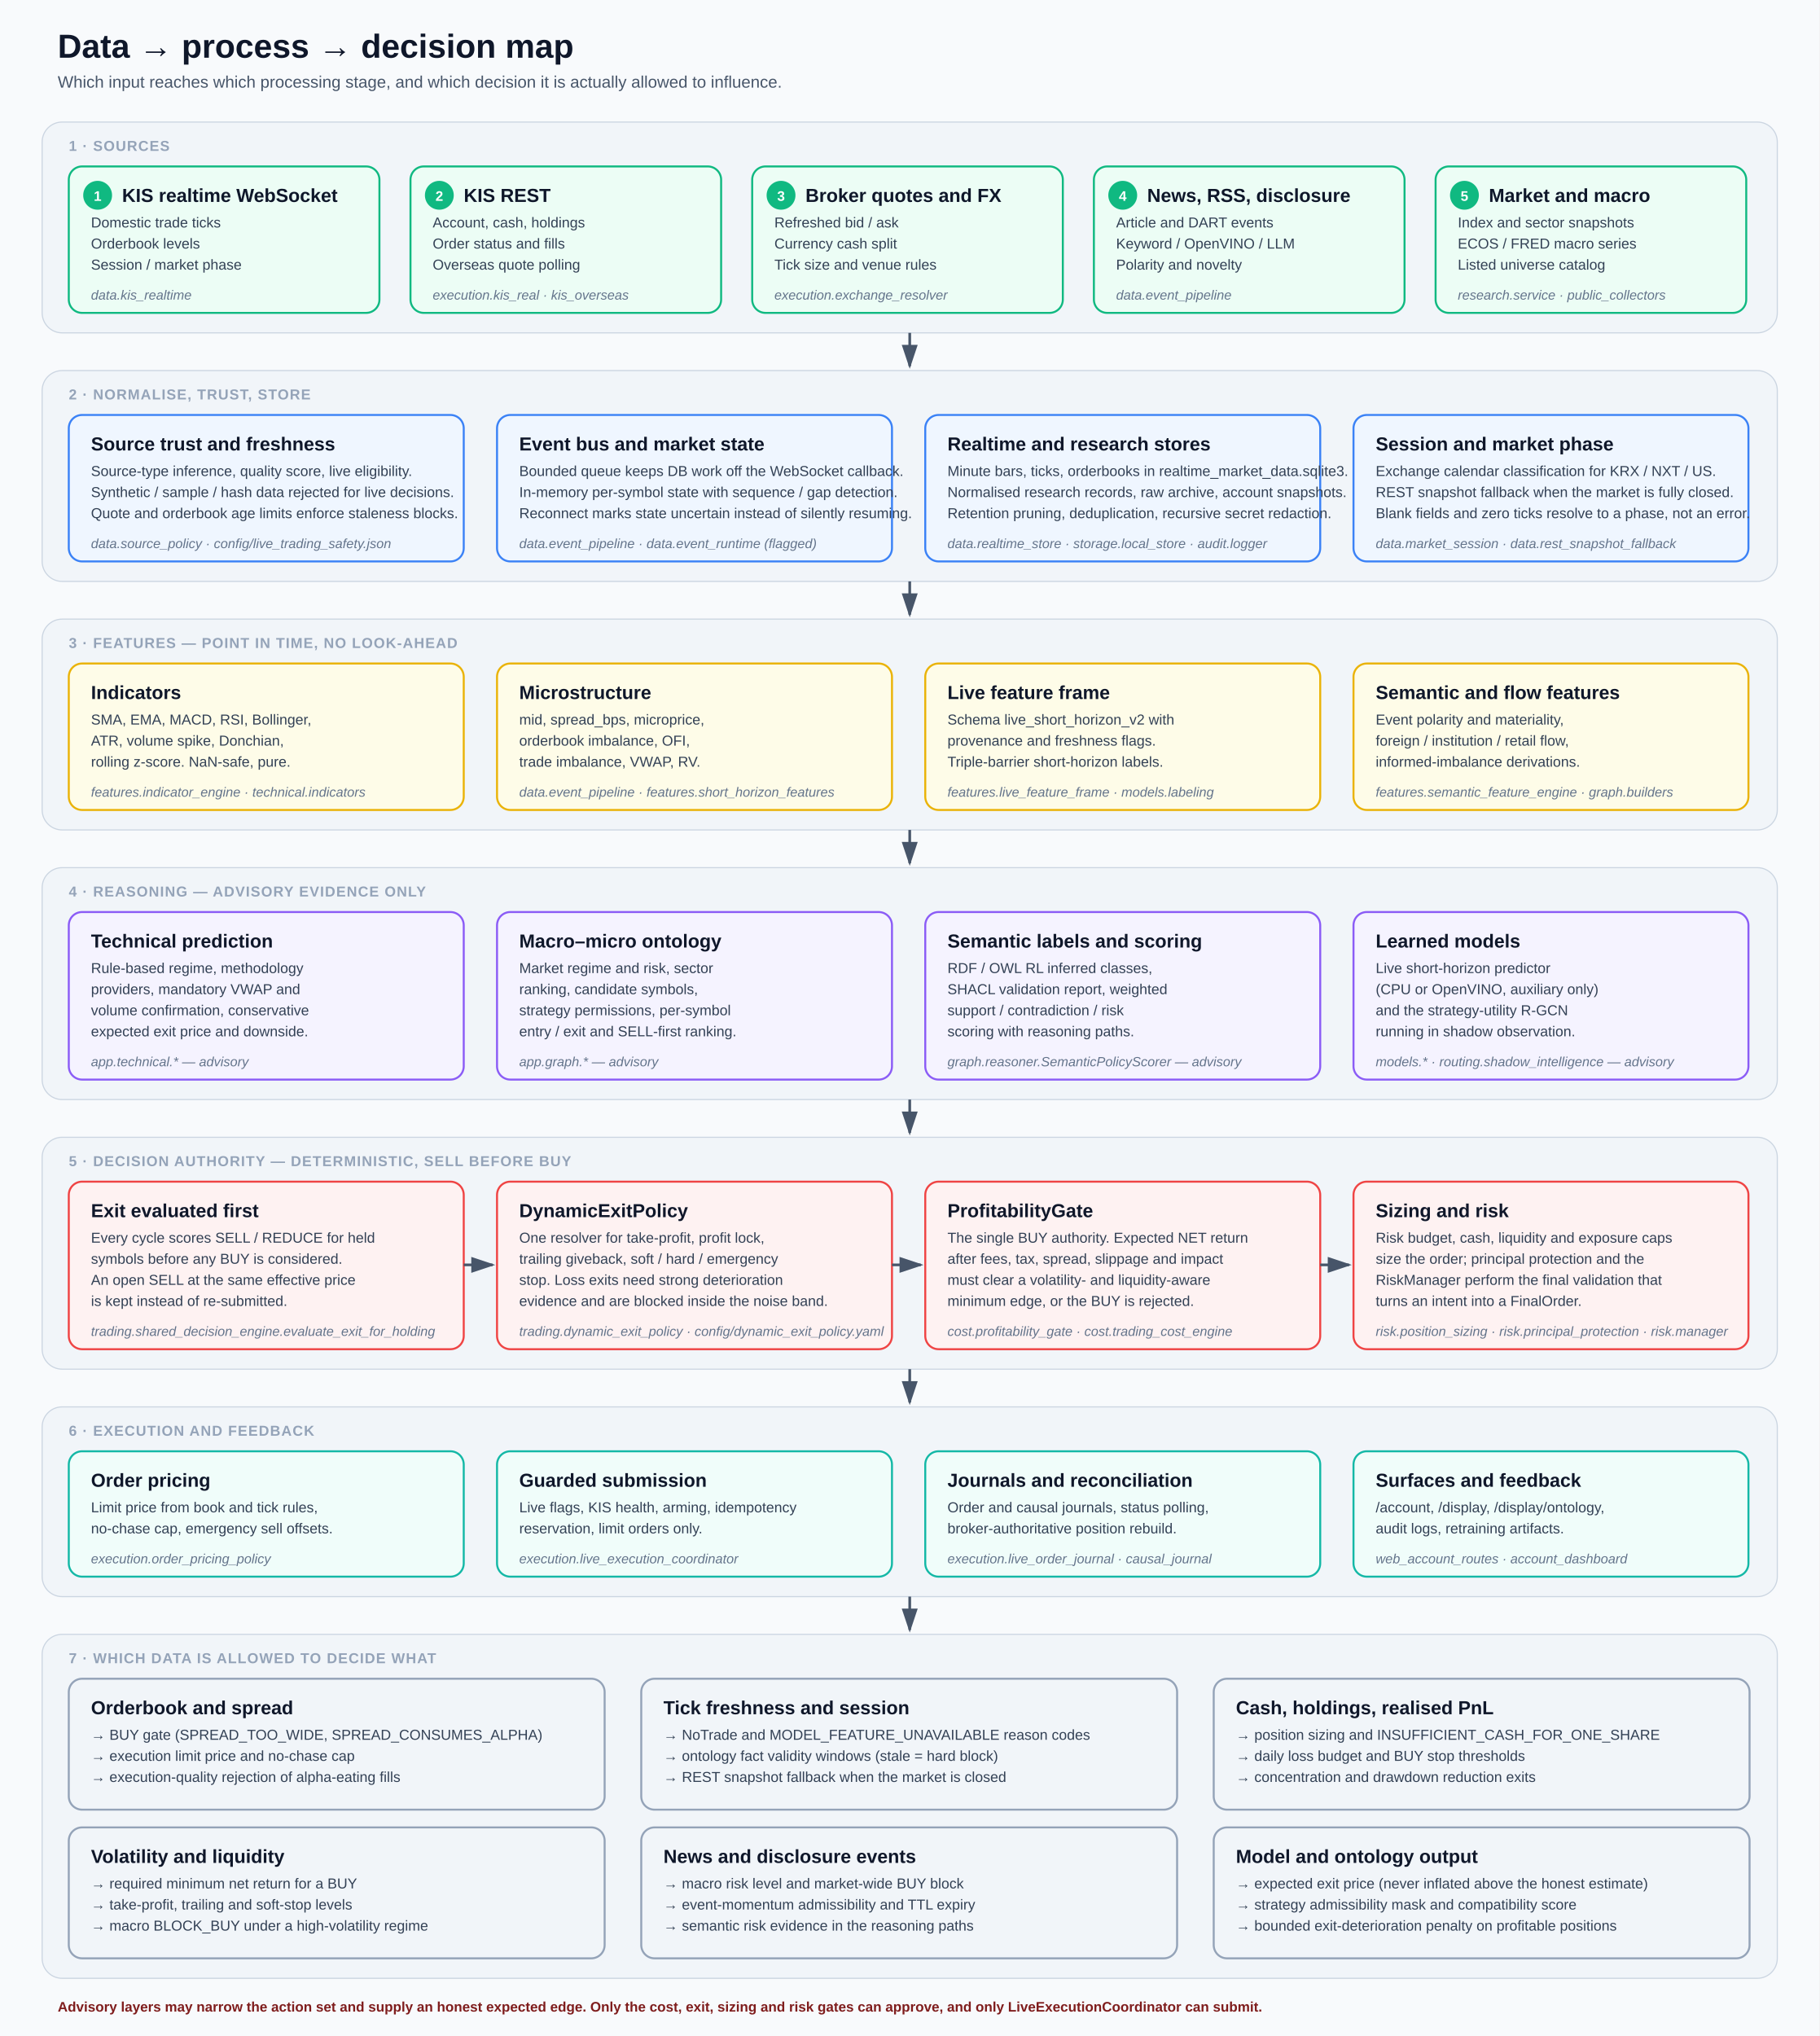
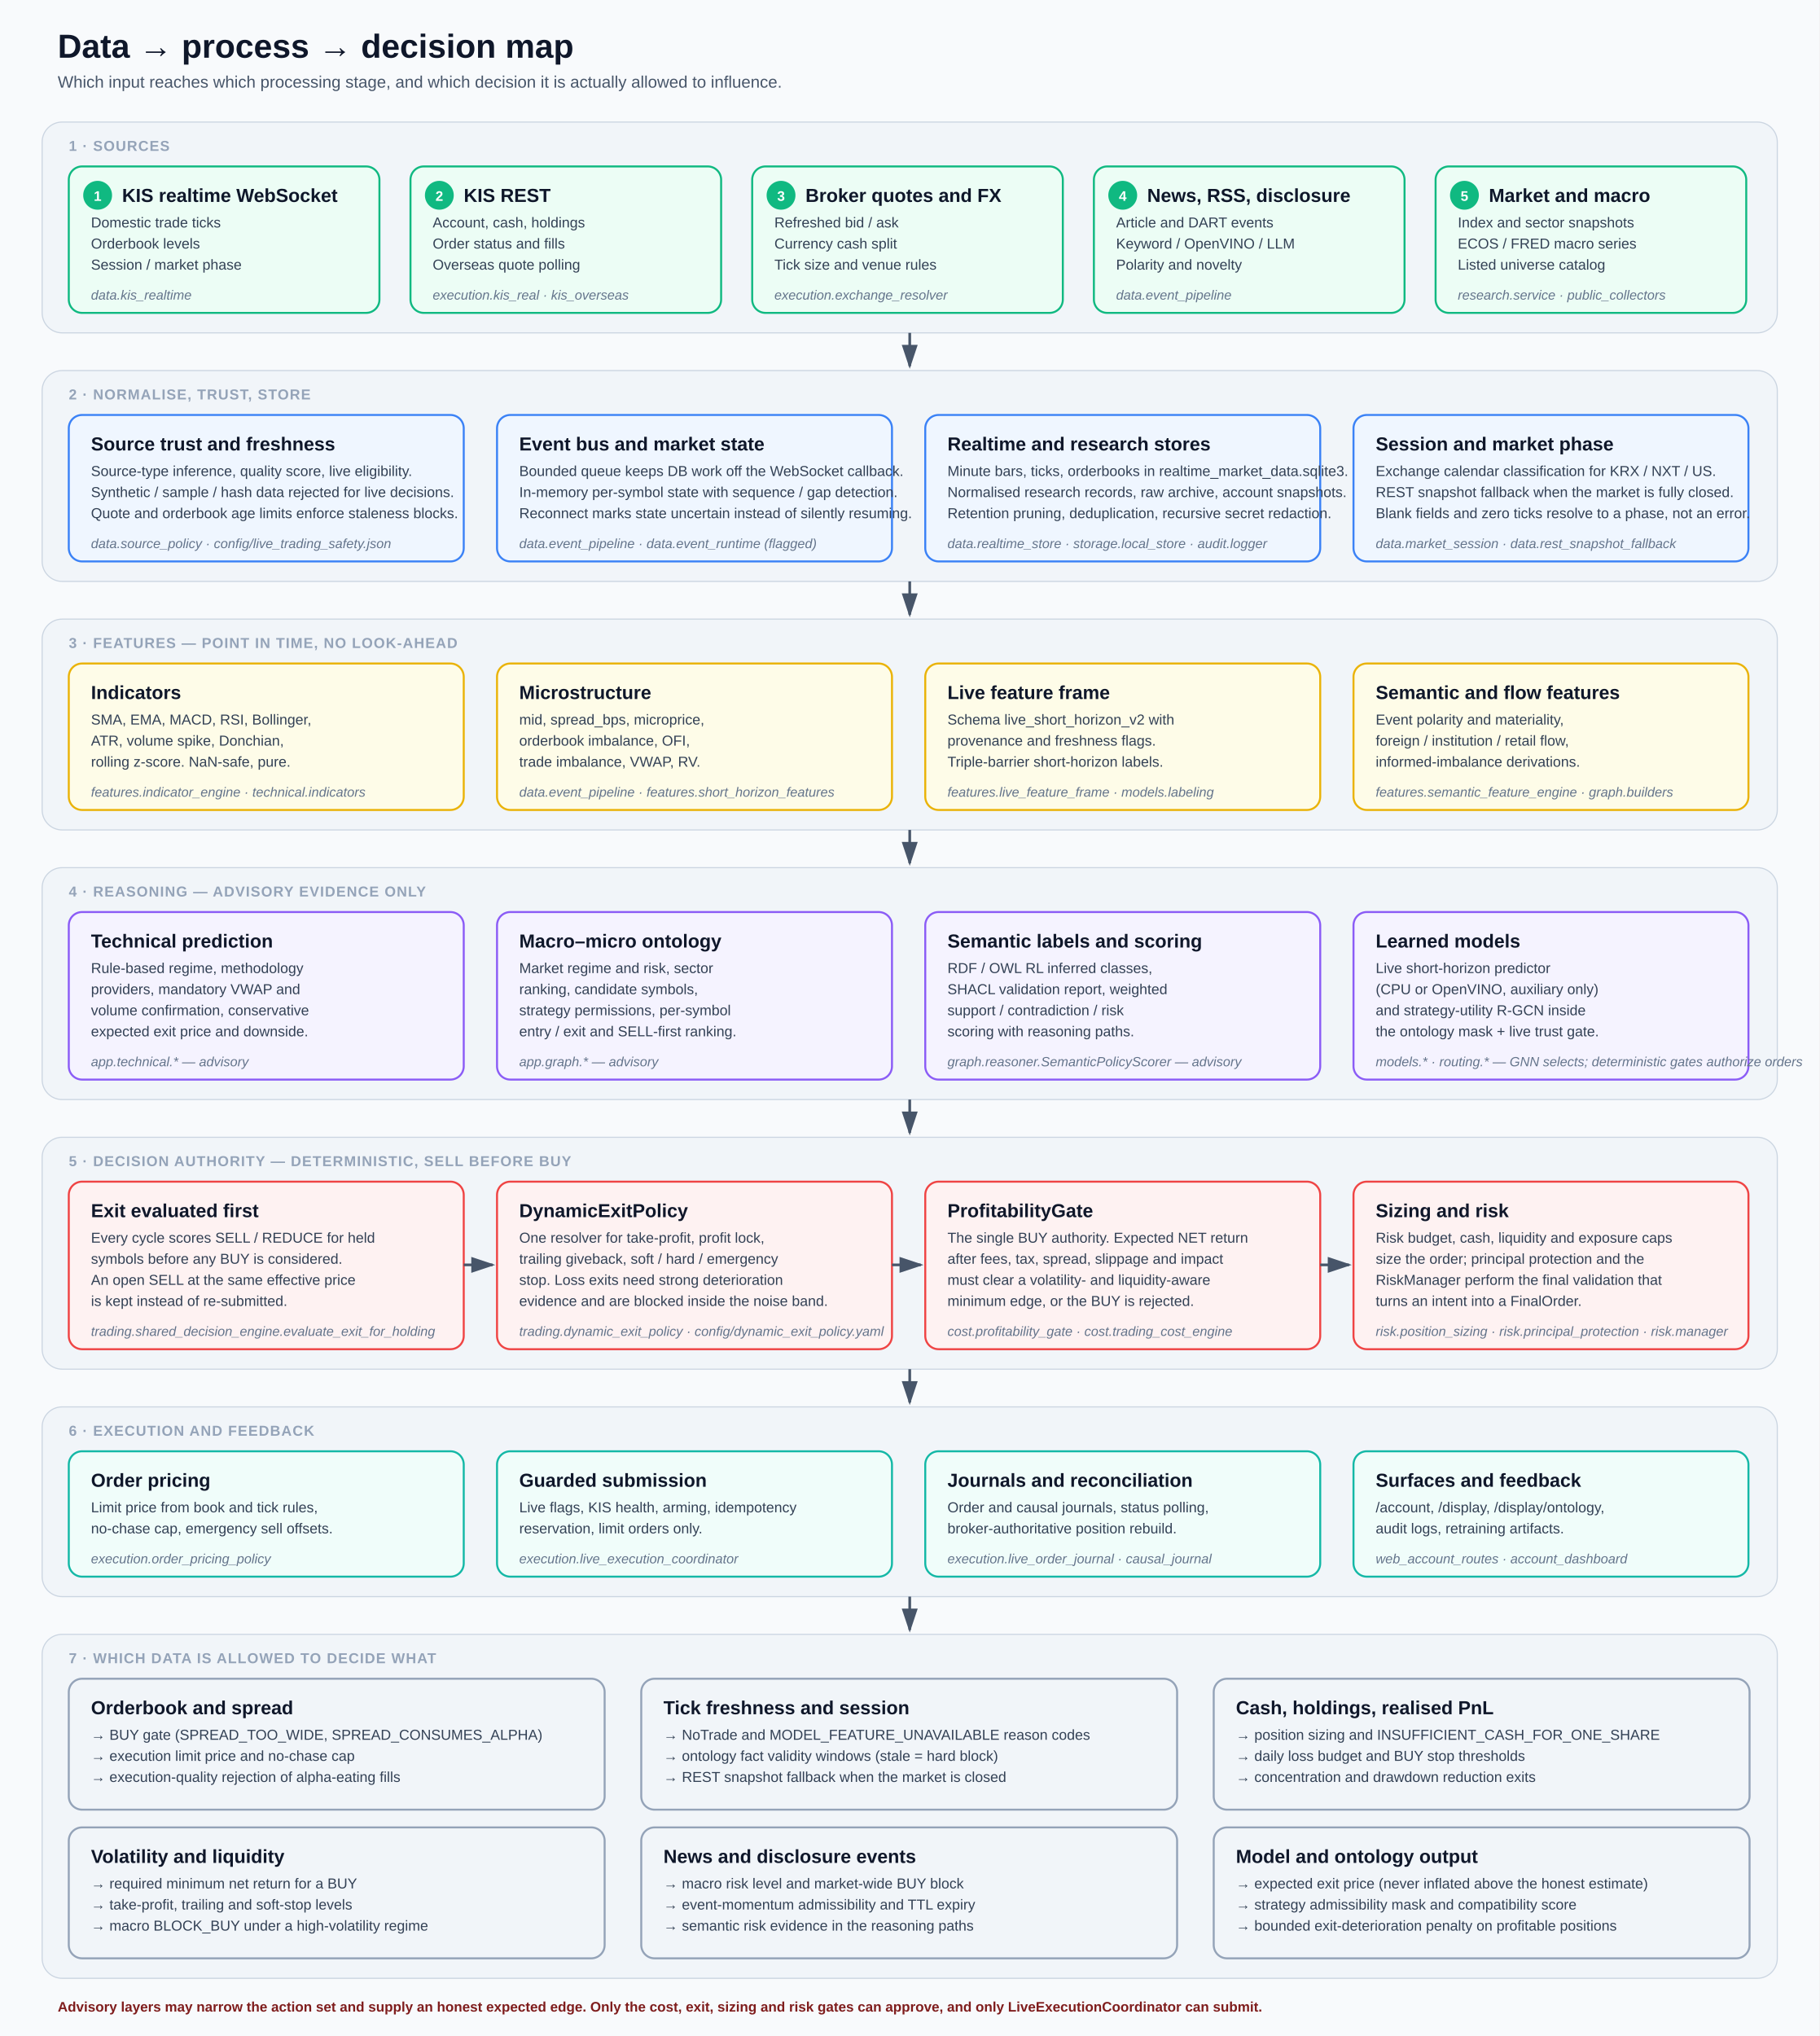
<svg xmlns="http://www.w3.org/2000/svg" viewBox="0 0 1640 1835" font-family="Segoe UI, Noto Sans KR, Arial, sans-serif">
  <defs>
    <marker id="arrow" markerWidth="10" markerHeight="10" refX="8" refY="3" orient="auto" markerUnits="strokeWidth">
      <path d="M0,0 L9,3 L0,6 Z" fill="#475569" />
    </marker>
    <marker id="arrowlite" markerWidth="10" markerHeight="10" refX="8" refY="3" orient="auto" markerUnits="strokeWidth">
      <path d="M0,0 L9,3 L0,6 Z" fill="#94a3b8" />
    </marker>
    <style>
    .bg{fill:#f8fafc}
    .title{fill:#0f172a;font-size:30px;font-weight:800}
    .subtitle{fill:#475569;font-size:15px}
    .band{fill:#f1f5f9;stroke:#cbd5e1}
    .lane{fill:#94a3b8;font-size:13px;font-weight:800;letter-spacing:.06em}
    .h{fill:#0f172a;font-size:17px;font-weight:800}
    .t{fill:#334155;font-size:13px}
    .m{fill:#64748b;font-size:12px;font-style:italic}
    .note{fill:#7f1d1d;font-size:12.5px;font-weight:700}
    .flow{stroke:#475569;stroke-width:2.4;fill:none;marker-end:url(#arrow)}
    .dash{stroke:#94a3b8;stroke-width:2;fill:none;stroke-dasharray:7 6;marker-end:url(#arrowlite)}
    .badge{fill:#fff;font-size:12.5px;font-weight:800;text-anchor:middle}
    .foot{fill:#475569;font-size:13px}
    </style>
  </defs>
  <rect class="bg" x="0" y="0" width="1640" height="1835" />
  <text class="title" x="52" y="52">Data → process → decision map</text>
  <text class="subtitle" x="52" y="79">Which input reaches which processing stage, and which decision it is actually allowed to influence.</text>
  <rect class="band" x="38" y="110" width="1564" height="190" rx="18" />
  <text class="lane" x="62" y="136">1 · SOURCES</text>
  <rect x="62" y="150" width="280" height="132" rx="12" fill="#ecfdf5" stroke="#10b981" stroke-width="1.8" />
  <circle cx="88" cy="176" r="13" fill="#10b981" />
  <text class="badge" x="88" y="181">1</text>
  <text class="h" x="110" y="182">KIS realtime WebSocket</text>
  <text class="t" x="82" y="205">Domestic trade ticks</text>
  <text class="t" x="82" y="224">Orderbook levels</text>
  <text class="t" x="82" y="243">Session / market phase</text>
  <text class="m" x="82" y="270">data.kis_realtime</text>
  <rect x="370" y="150" width="280" height="132" rx="12" fill="#ecfdf5" stroke="#10b981" stroke-width="1.8" />
  <circle cx="396" cy="176" r="13" fill="#10b981" />
  <text class="badge" x="396" y="181">2</text>
  <text class="h" x="418" y="182">KIS REST</text>
  <text class="t" x="390" y="205">Account, cash, holdings</text>
  <text class="t" x="390" y="224">Order status and fills</text>
  <text class="t" x="390" y="243">Overseas quote polling</text>
  <text class="m" x="390" y="270">execution.kis_real · kis_overseas</text>
  <rect x="678" y="150" width="280" height="132" rx="12" fill="#ecfdf5" stroke="#10b981" stroke-width="1.8" />
  <circle cx="704" cy="176" r="13" fill="#10b981" />
  <text class="badge" x="704" y="181">3</text>
  <text class="h" x="726" y="182">Broker quotes and FX</text>
  <text class="t" x="698" y="205">Refreshed bid / ask</text>
  <text class="t" x="698" y="224">Currency cash split</text>
  <text class="t" x="698" y="243">Tick size and venue rules</text>
  <text class="m" x="698" y="270">execution.exchange_resolver</text>
  <rect x="986" y="150" width="280" height="132" rx="12" fill="#ecfdf5" stroke="#10b981" stroke-width="1.8" />
  <circle cx="1012" cy="176" r="13" fill="#10b981" />
  <text class="badge" x="1012" y="181">4</text>
  <text class="h" x="1034" y="182">News, RSS, disclosure</text>
  <text class="t" x="1006" y="205">Article and DART events</text>
  <text class="t" x="1006" y="224">Keyword / OpenVINO / LLM</text>
  <text class="t" x="1006" y="243">Polarity and novelty</text>
  <text class="m" x="1006" y="270">data.event_pipeline</text>
  <rect x="1294" y="150" width="280" height="132" rx="12" fill="#ecfdf5" stroke="#10b981" stroke-width="1.8" />
  <circle cx="1320" cy="176" r="13" fill="#10b981" />
  <text class="badge" x="1320" y="181">5</text>
  <text class="h" x="1342" y="182">Market and macro</text>
  <text class="t" x="1314" y="205">Index and sector snapshots</text>
  <text class="t" x="1314" y="224">ECOS / FRED macro series</text>
  <text class="t" x="1314" y="243">Listed universe catalog</text>
  <text class="m" x="1314" y="270">research.service · public_collectors</text>
  <rect class="band" x="38" y="334" width="1564" height="190" rx="18" />
  <text class="lane" x="62" y="360">2 · NORMALISE, TRUST, STORE</text>
  <rect x="62" y="374" width="356" height="132" rx="12" fill="#eff6ff" stroke="#3b82f6" stroke-width="1.8" />
  <text class="h" x="82" y="406">Source trust and freshness</text>
  <text class="t" x="82" y="429">Source-type inference, quality score, live eligibility.</text>
  <text class="t" x="82" y="448">Synthetic / sample / hash data rejected for live decisions.</text>
  <text class="t" x="82" y="467">Quote and orderbook age limits enforce staleness blocks.</text>
  <text class="m" x="82" y="494">data.source_policy · config/live_trading_safety.json</text>
  <rect x="448" y="374" width="356" height="132" rx="12" fill="#eff6ff" stroke="#3b82f6" stroke-width="1.8" />
  <text class="h" x="468" y="406">Event bus and market state</text>
  <text class="t" x="468" y="429">Bounded queue keeps DB work off the WebSocket callback.</text>
  <text class="t" x="468" y="448">In-memory per-symbol state with sequence / gap detection.</text>
  <text class="t" x="468" y="467">Reconnect marks state uncertain instead of silently resuming.</text>
  <text class="m" x="468" y="494">data.event_pipeline · data.event_runtime (flagged)</text>
  <rect x="834" y="374" width="356" height="132" rx="12" fill="#eff6ff" stroke="#3b82f6" stroke-width="1.8" />
  <text class="h" x="854" y="406">Realtime and research stores</text>
  <text class="t" x="854" y="429">Minute bars, ticks, orderbooks in realtime_market_data.sqlite3.</text>
  <text class="t" x="854" y="448">Normalised research records, raw archive, account snapshots.</text>
  <text class="t" x="854" y="467">Retention pruning, deduplication, recursive secret redaction.</text>
  <text class="m" x="854" y="494">data.realtime_store · storage.local_store · audit.logger</text>
  <rect x="1220" y="374" width="356" height="132" rx="12" fill="#eff6ff" stroke="#3b82f6" stroke-width="1.8" />
  <text class="h" x="1240" y="406">Session and market phase</text>
  <text class="t" x="1240" y="429">Exchange calendar classification for KRX / NXT / US.</text>
  <text class="t" x="1240" y="448">REST snapshot fallback when the market is fully closed.</text>
  <text class="t" x="1240" y="467">Blank fields and zero ticks resolve to a phase, not an error.</text>
  <text class="m" x="1240" y="494">data.market_session · data.rest_snapshot_fallback</text>
  <path class="flow" d="M820,300 L820,330" />
  <rect class="band" x="38" y="558" width="1564" height="190" rx="18" />
  <text class="lane" x="62" y="584">3 · FEATURES — POINT IN TIME, NO LOOK-AHEAD</text>
  <rect x="62" y="598" width="356" height="132" rx="12" fill="#fefce8" stroke="#eab308" stroke-width="1.8" />
  <text class="h" x="82" y="630">Indicators</text>
  <text class="t" x="82" y="653">SMA, EMA, MACD, RSI, Bollinger,</text>
  <text class="t" x="82" y="672">ATR, volume spike, Donchian,</text>
  <text class="t" x="82" y="691">rolling z-score. NaN-safe, pure.</text>
  <text class="m" x="82" y="718">features.indicator_engine · technical.indicators</text>
  <rect x="448" y="598" width="356" height="132" rx="12" fill="#fefce8" stroke="#eab308" stroke-width="1.8" />
  <text class="h" x="468" y="630">Microstructure</text>
  <text class="t" x="468" y="653">mid, spread_bps, microprice,</text>
  <text class="t" x="468" y="672">orderbook imbalance, OFI,</text>
  <text class="t" x="468" y="691">trade imbalance, VWAP, RV.</text>
  <text class="m" x="468" y="718">data.event_pipeline · features.short_horizon_features</text>
  <rect x="834" y="598" width="356" height="132" rx="12" fill="#fefce8" stroke="#eab308" stroke-width="1.8" />
  <text class="h" x="854" y="630">Live feature frame</text>
  <text class="t" x="854" y="653">Schema live_short_horizon_v2 with</text>
  <text class="t" x="854" y="672">provenance and freshness flags.</text>
  <text class="t" x="854" y="691">Triple-barrier short-horizon labels.</text>
  <text class="m" x="854" y="718">features.live_feature_frame · models.labeling</text>
  <rect x="1220" y="598" width="356" height="132" rx="12" fill="#fefce8" stroke="#eab308" stroke-width="1.8" />
  <text class="h" x="1240" y="630">Semantic and flow features</text>
  <text class="t" x="1240" y="653">Event polarity and materiality,</text>
  <text class="t" x="1240" y="672">foreign / institution / retail flow,</text>
  <text class="t" x="1240" y="691">informed-imbalance derivations.</text>
  <text class="m" x="1240" y="718">features.semantic_feature_engine · graph.builders</text>
  <path class="flow" d="M820,524 L820,554" />
  <rect class="band" x="38" y="782" width="1564" height="209" rx="18" />
  <text class="lane" x="62" y="808">4 · REASONING — ADVISORY EVIDENCE ONLY</text>
  <rect x="62" y="822" width="356" height="151" rx="12" fill="#f5f3ff" stroke="#8b5cf6" stroke-width="1.8" />
  <text class="h" x="82" y="854">Technical prediction</text>
  <text class="t" x="82" y="877">Rule-based regime, methodology</text>
  <text class="t" x="82" y="896">providers, mandatory VWAP and</text>
  <text class="t" x="82" y="915">volume confirmation, conservative</text>
  <text class="t" x="82" y="934">expected exit price and downside.</text>
  <text class="m" x="82" y="961">app.technical.* — advisory</text>
  <rect x="448" y="822" width="356" height="151" rx="12" fill="#f5f3ff" stroke="#8b5cf6" stroke-width="1.8" />
  <text class="h" x="468" y="854">Macro–micro ontology</text>
  <text class="t" x="468" y="877">Market regime and risk, sector</text>
  <text class="t" x="468" y="896">ranking, candidate symbols,</text>
  <text class="t" x="468" y="915">strategy permissions, per-symbol</text>
  <text class="t" x="468" y="934">entry / exit and SELL-first ranking.</text>
  <text class="m" x="468" y="961">app.graph.* — advisory</text>
  <rect x="834" y="822" width="356" height="151" rx="12" fill="#f5f3ff" stroke="#8b5cf6" stroke-width="1.8" />
  <text class="h" x="854" y="854">Semantic labels and scoring</text>
  <text class="t" x="854" y="877">RDF / OWL RL inferred classes,</text>
  <text class="t" x="854" y="896">SHACL validation report, weighted</text>
  <text class="t" x="854" y="915">support / contradiction / risk</text>
  <text class="t" x="854" y="934">scoring with reasoning paths.</text>
  <text class="m" x="854" y="961">graph.reasoner.SemanticPolicyScorer — advisory</text>
  <rect x="1220" y="822" width="356" height="151" rx="12" fill="#f5f3ff" stroke="#8b5cf6" stroke-width="1.8" />
  <text class="h" x="1240" y="854">Learned models</text>
  <text class="t" x="1240" y="877">Live short-horizon predictor</text>
  <text class="t" x="1240" y="896">(CPU or OpenVINO, auxiliary only)</text>
-   <text class="t" x="1240" y="915">and the strategy-utility R-GCN</text>
-   <text class="t" x="1240" y="934">running in shadow observation.</text>
-   <text class="m" x="1240" y="961">models.* · routing.shadow_intelligence — advisory</text>
+   <text class="t" x="1240" y="915">and strategy-utility R-GCN inside</text>
+   <text class="t" x="1240" y="934">the ontology mask + live trust gate.</text>
+   <text class="m" x="1240" y="961">models.* · routing.* — GNN selects; deterministic gates authorize orders</text>
  <path class="flow" d="M820,748 L820,778" />
  <rect class="band" x="38" y="1025" width="1564" height="209" rx="18" />
  <text class="lane" x="62" y="1051">5 · DECISION AUTHORITY — DETERMINISTIC, SELL BEFORE BUY</text>
  <rect x="62" y="1065" width="356" height="151" rx="12" fill="#fef2f2" stroke="#ef4444" stroke-width="1.8" />
  <text class="h" x="82" y="1097">Exit evaluated first</text>
  <text class="t" x="82" y="1120">Every cycle scores SELL / REDUCE for held</text>
  <text class="t" x="82" y="1139">symbols before any BUY is considered.</text>
  <text class="t" x="82" y="1158">An open SELL at the same effective price</text>
  <text class="t" x="82" y="1177">is kept instead of re-submitted.</text>
  <text class="m" x="82" y="1204">trading.shared_decision_engine.evaluate_exit_for_holding</text>
  <rect x="448" y="1065" width="356" height="151" rx="12" fill="#fef2f2" stroke="#ef4444" stroke-width="1.8" />
  <text class="h" x="468" y="1097">DynamicExitPolicy</text>
  <text class="t" x="468" y="1120">One resolver for take-profit, profit lock,</text>
  <text class="t" x="468" y="1139">trailing giveback, soft / hard / emergency</text>
  <text class="t" x="468" y="1158">stop. Loss exits need strong deterioration</text>
  <text class="t" x="468" y="1177">evidence and are blocked inside the noise band.</text>
  <text class="m" x="468" y="1204">trading.dynamic_exit_policy · config/dynamic_exit_policy.yaml</text>
  <path class="flow" d="M418,1140 L444,1140" />
  <rect x="834" y="1065" width="356" height="151" rx="12" fill="#fef2f2" stroke="#ef4444" stroke-width="1.8" />
  <text class="h" x="854" y="1097">ProfitabilityGate</text>
  <text class="t" x="854" y="1120">The single BUY authority. Expected NET return</text>
  <text class="t" x="854" y="1139">after fees, tax, spread, slippage and impact</text>
  <text class="t" x="854" y="1158">must clear a volatility- and liquidity-aware</text>
  <text class="t" x="854" y="1177">minimum edge, or the BUY is rejected.</text>
  <text class="m" x="854" y="1204">cost.profitability_gate · cost.trading_cost_engine</text>
  <path class="flow" d="M804,1140 L830,1140" />
  <rect x="1220" y="1065" width="356" height="151" rx="12" fill="#fef2f2" stroke="#ef4444" stroke-width="1.8" />
  <text class="h" x="1240" y="1097">Sizing and risk</text>
  <text class="t" x="1240" y="1120">Risk budget, cash, liquidity and exposure caps</text>
  <text class="t" x="1240" y="1139">size the order; principal protection and the</text>
  <text class="t" x="1240" y="1158">RiskManager perform the final validation that</text>
  <text class="t" x="1240" y="1177">turns an intent into a FinalOrder.</text>
  <text class="m" x="1240" y="1204">risk.position_sizing · risk.principal_protection · risk.manager</text>
  <path class="flow" d="M1190,1140 L1216,1140" />
  <path class="flow" d="M820,991 L820,1021" />
  <rect class="band" x="38" y="1268" width="1564" height="171" rx="18" />
  <text class="lane" x="62" y="1294">6 · EXECUTION AND FEEDBACK</text>
  <rect x="62" y="1308" width="356" height="113" rx="12" fill="#f0fdfa" stroke="#14b8a6" stroke-width="1.8" />
  <text class="h" x="82" y="1340">Order pricing</text>
  <text class="t" x="82" y="1363">Limit price from book and tick rules,</text>
  <text class="t" x="82" y="1382">no-chase cap, emergency sell offsets.</text>
  <text class="m" x="82" y="1409">execution.order_pricing_policy</text>
  <rect x="448" y="1308" width="356" height="113" rx="12" fill="#f0fdfa" stroke="#14b8a6" stroke-width="1.8" />
  <text class="h" x="468" y="1340">Guarded submission</text>
  <text class="t" x="468" y="1363">Live flags, KIS health, arming, idempotency</text>
  <text class="t" x="468" y="1382">reservation, limit orders only.</text>
  <text class="m" x="468" y="1409">execution.live_execution_coordinator</text>
  <rect x="834" y="1308" width="356" height="113" rx="12" fill="#f0fdfa" stroke="#14b8a6" stroke-width="1.8" />
  <text class="h" x="854" y="1340">Journals and reconciliation</text>
  <text class="t" x="854" y="1363">Order and causal journals, status polling,</text>
  <text class="t" x="854" y="1382">broker-authoritative position rebuild.</text>
  <text class="m" x="854" y="1409">execution.live_order_journal · causal_journal</text>
  <rect x="1220" y="1308" width="356" height="113" rx="12" fill="#f0fdfa" stroke="#14b8a6" stroke-width="1.8" />
  <text class="h" x="1240" y="1340">Surfaces and feedback</text>
  <text class="t" x="1240" y="1363">/account, /display, /display/ontology,</text>
  <text class="t" x="1240" y="1382">audit logs, retraining artifacts.</text>
  <text class="m" x="1240" y="1409">web_account_routes · account_dashboard</text>
  <path class="flow" d="M820,1234 L820,1264" />
  <rect class="band" x="38" y="1473" width="1564" height="310" rx="18" />
  <text class="lane" x="62" y="1499">7 · WHICH DATA IS ALLOWED TO DECIDE WHAT</text>
  <path class="flow" d="M820,1439 L820,1469" />
  <rect x="62" y="1513" width="483" height="118" rx="12" fill="#f1f5f9" stroke="#94a3b8" stroke-width="1.8" />
  <text class="h" x="82" y="1545">Orderbook and spread</text>
  <text class="t" x="82" y="1568">→ BUY gate (SPREAD_TOO_WIDE, SPREAD_CONSUMES_ALPHA)</text>
  <text class="t" x="82" y="1587">→ execution limit price and no-chase cap</text>
  <text class="t" x="82" y="1606">→ execution-quality rejection of alpha-eating fills</text>
  <rect x="578" y="1513" width="483" height="118" rx="12" fill="#f1f5f9" stroke="#94a3b8" stroke-width="1.8" />
  <text class="h" x="598" y="1545">Tick freshness and session</text>
  <text class="t" x="598" y="1568">→ NoTrade and MODEL_FEATURE_UNAVAILABLE reason codes</text>
  <text class="t" x="598" y="1587">→ ontology fact validity windows (stale = hard block)</text>
  <text class="t" x="598" y="1606">→ REST snapshot fallback when the market is closed</text>
  <rect x="1094" y="1513" width="483" height="118" rx="12" fill="#f1f5f9" stroke="#94a3b8" stroke-width="1.8" />
  <text class="h" x="1114" y="1545">Cash, holdings, realised PnL</text>
  <text class="t" x="1114" y="1568">→ position sizing and INSUFFICIENT_CASH_FOR_ONE_SHARE</text>
  <text class="t" x="1114" y="1587">→ daily loss budget and BUY stop thresholds</text>
  <text class="t" x="1114" y="1606">→ concentration and drawdown reduction exits</text>
  <rect x="62" y="1647" width="483" height="118" rx="12" fill="#f1f5f9" stroke="#94a3b8" stroke-width="1.8" />
  <text class="h" x="82" y="1679">Volatility and liquidity</text>
  <text class="t" x="82" y="1702">→ required minimum net return for a BUY</text>
  <text class="t" x="82" y="1721">→ take-profit, trailing and soft-stop levels</text>
  <text class="t" x="82" y="1740">→ macro BLOCK_BUY under a high-volatility regime</text>
  <rect x="578" y="1647" width="483" height="118" rx="12" fill="#f1f5f9" stroke="#94a3b8" stroke-width="1.8" />
  <text class="h" x="598" y="1679">News and disclosure events</text>
  <text class="t" x="598" y="1702">→ macro risk level and market-wide BUY block</text>
  <text class="t" x="598" y="1721">→ event-momentum admissibility and TTL expiry</text>
  <text class="t" x="598" y="1740">→ semantic risk evidence in the reasoning paths</text>
  <rect x="1094" y="1647" width="483" height="118" rx="12" fill="#f1f5f9" stroke="#94a3b8" stroke-width="1.8" />
  <text class="h" x="1114" y="1679">Model and ontology output</text>
  <text class="t" x="1114" y="1702">→ expected exit price (never inflated above the honest estimate)</text>
  <text class="t" x="1114" y="1721">→ strategy admissibility mask and compatibility score</text>
  <text class="t" x="1114" y="1740">→ bounded exit-deterioration penalty on profitable positions</text>
  <text class="note" x="52" y="1813" text-anchor="start">Advisory layers may narrow the action set and supply an honest expected edge. Only the cost, exit, sizing and risk gates can approve, and only LiveExecutionCoordinator can submit.</text>
</svg>
